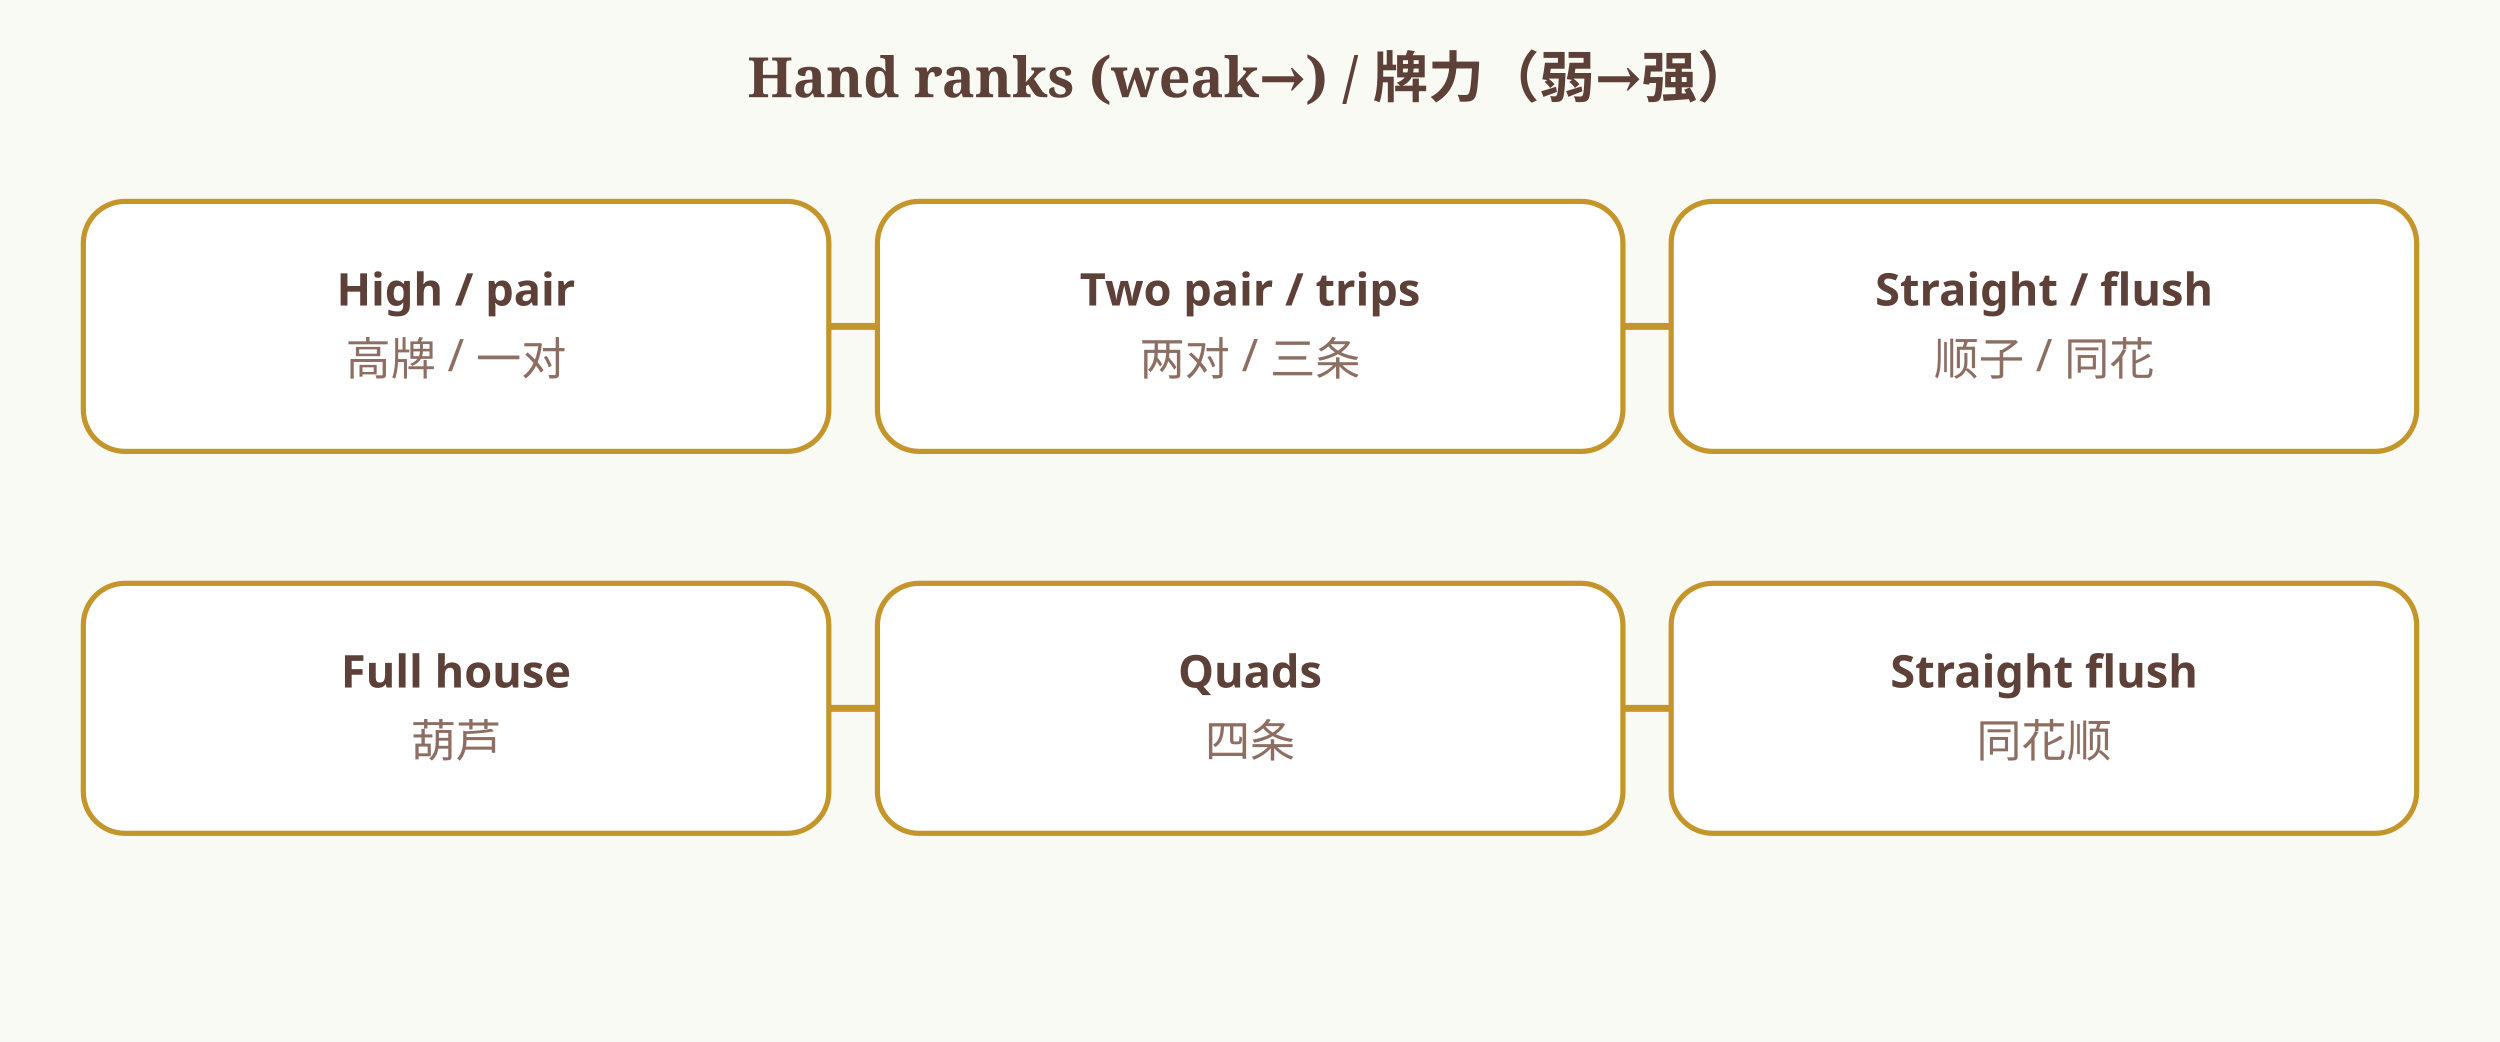
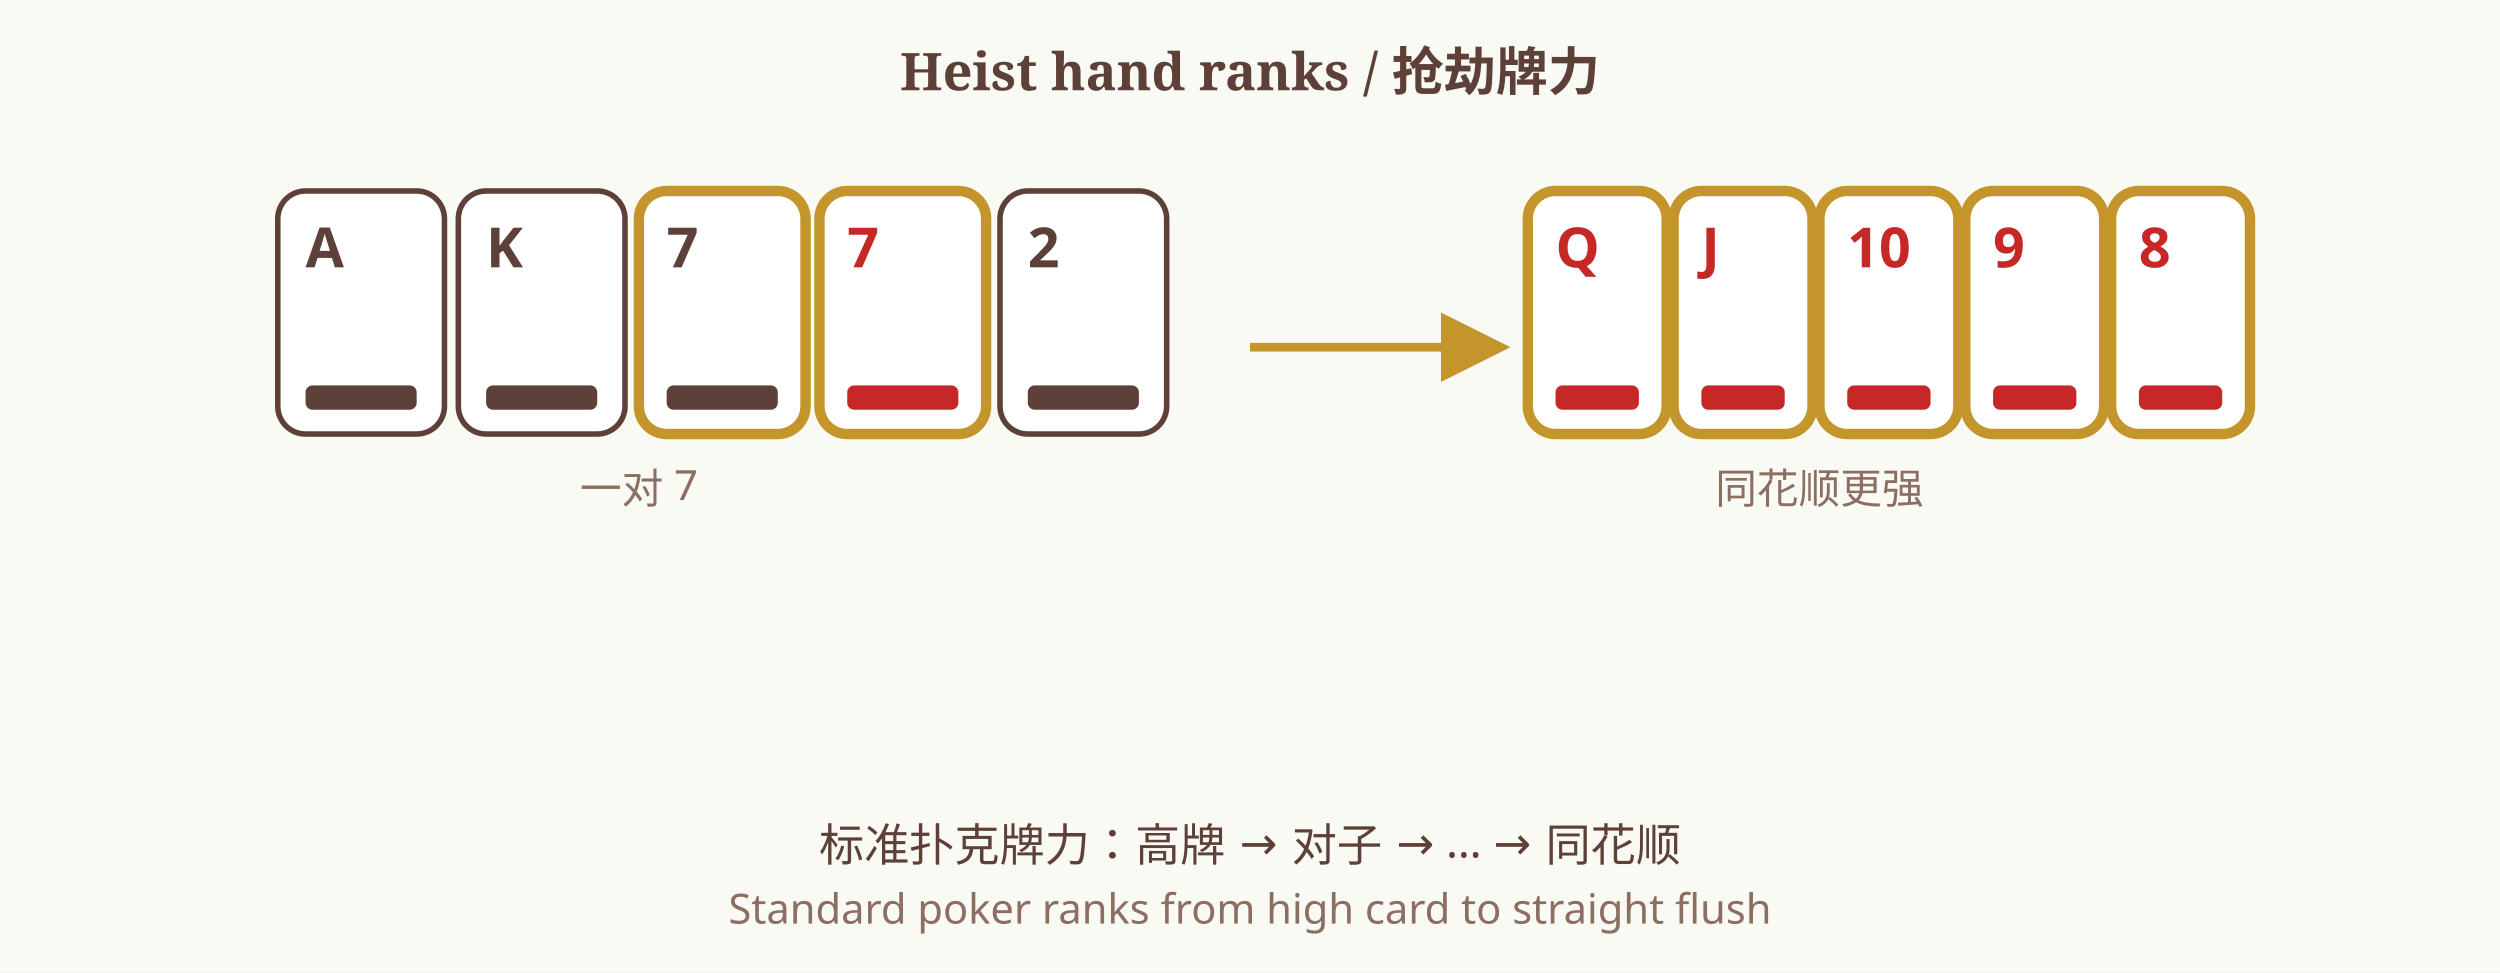
- <svg xmlns="http://www.w3.org/2000/svg" viewBox="0 0 720 300" role="img">
-   <rect width="720" height="300" fill="#FAFAF5" />
-   <text x="360" y="28" text-anchor="middle" font-family="Georgia, serif" font-size="16" fill="#5D4037" font-weight="700">Hand ranks (weak→) / 牌力（弱→强）</text>
-   <g font-family="'PingFang SC', 'Hiragino Sans GB', 'Microsoft YaHei', sans-serif" font-size="13" text-anchor="middle">
-     <rect x="24.0" y="58" width="214.7" height="72" rx="12" fill="#fff" stroke="#C4952A" stroke-width="1.5" />
-     <text x="131.3" y="88" fill="#5D4037" font-weight="700">High / pair</text>
-     <text x="131.3" y="108" fill="#8D6E63">高牌 / 一对</text>
-     <path d="M238.7 94h14" stroke="#C4952A" stroke-width="2" />
-     <rect x="252.7" y="58" width="214.7" height="72" rx="12" fill="#fff" stroke="#C4952A" stroke-width="1.5" />
-     <text x="360.0" y="88" fill="#5D4037" font-weight="700">Two pair / trips</text>
-     <text x="360.0" y="108" fill="#8D6E63">两对 / 三条</text>
-     <path d="M467.3 94h14" stroke="#C4952A" stroke-width="2" />
-     <rect x="481.3" y="58" width="214.7" height="72" rx="12" fill="#fff" stroke="#C4952A" stroke-width="1.5" />
-     <text x="588.7" y="88" fill="#5D4037" font-weight="700">Straight / flush</text>
-     <text x="588.7" y="108" fill="#8D6E63">顺子 / 同花</text>
-     <rect x="24.0" y="168" width="214.7" height="72" rx="12" fill="#fff" stroke="#C4952A" stroke-width="1.5" />
-     <text x="131.3" y="198" fill="#5D4037" font-weight="700">Full house</text>
-     <text x="131.3" y="218" fill="#8D6E63">葫芦</text>
-     <path d="M238.7 204h14" stroke="#C4952A" stroke-width="2" />
-     <rect x="252.7" y="168" width="214.7" height="72" rx="12" fill="#fff" stroke="#C4952A" stroke-width="1.5" />
-     <text x="360.0" y="198" fill="#5D4037" font-weight="700">Quads</text>
-     <text x="360.0" y="218" fill="#8D6E63">四条</text>
-     <path d="M467.3 204h14" stroke="#C4952A" stroke-width="2" />
-     <rect x="481.3" y="168" width="214.7" height="72" rx="12" fill="#fff" stroke="#C4952A" stroke-width="1.5" />
-     <text x="588.7" y="198" fill="#5D4037" font-weight="700">Straight flush</text>
-     <text x="588.7" y="218" fill="#8D6E63">同花顺</text>
+ <svg xmlns="http://www.w3.org/2000/svg" viewBox="0 0 720 280" role="img">
+   <rect width="720" height="280" fill="#FAFAF5" />
+   <defs>
+     <marker id="arr" markerWidth="8" markerHeight="8" refX="6" refY="4" orient="auto">
+       <path d="M0 0l8 4-8 4z" fill="#C4952A" />
+     </marker>
+   </defs>
+   <text x="360" y="26" text-anchor="middle" font-family="Georgia, serif" font-size="15" fill="#5D4037" font-weight="700">Heist hand ranks / 抢劫牌力</text>
+   <g>
+     <rect x="80" y="55" width="48" height="70" rx="8" fill="#fff" stroke="#5D4037" stroke-width="1.6" />
+     <text x="88" y="77" font-family="'PingFang SC', 'Hiragino Sans GB', 'Microsoft YaHei', sans-serif" font-size="16" font-weight="700" fill="#5D4037">A</text>
+     <rect x="88" y="111" width="32" height="7" rx="2" fill="#5D4037" />
  </g>
+   <g>
+     <rect x="132" y="55" width="48" height="70" rx="8" fill="#fff" stroke="#5D4037" stroke-width="1.6" />
+     <text x="140" y="77" font-family="'PingFang SC', 'Hiragino Sans GB', 'Microsoft YaHei', sans-serif" font-size="16" font-weight="700" fill="#5D4037">K</text>
+     <rect x="140" y="111" width="32" height="7" rx="2" fill="#5D4037" />
+   </g>
+   <g>
+     <rect x="184" y="55" width="48" height="70" rx="8" fill="#fff" stroke="#C4952A" stroke-width="3" />
+     <text x="192" y="77" font-family="'PingFang SC', 'Hiragino Sans GB', 'Microsoft YaHei', sans-serif" font-size="16" font-weight="700" fill="#5D4037">7</text>
+     <rect x="192" y="111" width="32" height="7" rx="2" fill="#5D4037" />
+   </g>
+   <g>
+     <rect x="236" y="55" width="48" height="70" rx="8" fill="#fff" stroke="#C4952A" stroke-width="3" />
+     <text x="244" y="77" font-family="'PingFang SC', 'Hiragino Sans GB', 'Microsoft YaHei', sans-serif" font-size="16" font-weight="700" fill="#C62828">7</text>
+     <rect x="244" y="111" width="32" height="7" rx="2" fill="#C62828" />
+   </g>
+   <g>
+     <rect x="288" y="55" width="48" height="70" rx="8" fill="#fff" stroke="#5D4037" stroke-width="1.6" />
+     <text x="296" y="77" font-family="'PingFang SC', 'Hiragino Sans GB', 'Microsoft YaHei', sans-serif" font-size="16" font-weight="700" fill="#5D4037">2</text>
+     <rect x="296" y="111" width="32" height="7" rx="2" fill="#5D4037" />
+   </g>
+   <text x="184" y="145" text-anchor="middle" font-family="'PingFang SC', 'Hiragino Sans GB', 'Microsoft YaHei', sans-serif" font-size="12" fill="#8D6E63">一对 7</text>
+   <path d="M360 100 L430 100" stroke="#C4952A" stroke-width="2.5" marker-end="url(#arr)" />
+   <g>
+     <rect x="440" y="55" width="40" height="70" rx="8" fill="#fff" stroke="#C4952A" stroke-width="3" />
+     <text x="448" y="77" font-family="'PingFang SC', 'Hiragino Sans GB', 'Microsoft YaHei', sans-serif" font-size="16" font-weight="700" fill="#C62828">Q</text>
+     <rect x="448" y="111" width="24" height="7" rx="2" fill="#C62828" />
+   </g>
+   <g>
+     <rect x="482" y="55" width="40" height="70" rx="8" fill="#fff" stroke="#C4952A" stroke-width="3" />
+     <text x="490" y="77" font-family="'PingFang SC', 'Hiragino Sans GB', 'Microsoft YaHei', sans-serif" font-size="16" font-weight="700" fill="#C62828">J</text>
+     <rect x="490" y="111" width="24" height="7" rx="2" fill="#C62828" />
+   </g>
+   <g>
+     <rect x="524" y="55" width="40" height="70" rx="8" fill="#fff" stroke="#C4952A" stroke-width="3" />
+     <text x="532" y="77" font-family="'PingFang SC', 'Hiragino Sans GB', 'Microsoft YaHei', sans-serif" font-size="16" font-weight="700" fill="#C62828">10</text>
+     <rect x="532" y="111" width="24" height="7" rx="2" fill="#C62828" />
+   </g>
+   <g>
+     <rect x="566" y="55" width="40" height="70" rx="8" fill="#fff" stroke="#C4952A" stroke-width="3" />
+     <text x="574" y="77" font-family="'PingFang SC', 'Hiragino Sans GB', 'Microsoft YaHei', sans-serif" font-size="16" font-weight="700" fill="#C62828">9</text>
+     <rect x="574" y="111" width="24" height="7" rx="2" fill="#C62828" />
+   </g>
+   <g>
+     <rect x="608" y="55" width="40" height="70" rx="8" fill="#fff" stroke="#C4952A" stroke-width="3" />
+     <text x="616" y="77" font-family="'PingFang SC', 'Hiragino Sans GB', 'Microsoft YaHei', sans-serif" font-size="16" font-weight="700" fill="#C62828">8</text>
+     <rect x="616" y="111" width="24" height="7" rx="2" fill="#C62828" />
+   </g>
+   <text x="524" y="145" text-anchor="middle" font-family="'PingFang SC', 'Hiragino Sans GB', 'Microsoft YaHei', sans-serif" font-size="12" fill="#8D6E63">同花顺更强</text>
+   <text x="360" y="248" text-anchor="middle" font-family="'PingFang SC', 'Hiragino Sans GB', 'Microsoft YaHei', sans-serif" font-size="13" fill="#5D4037">标准扑克牌力：高牌 → 对子 → … → 同花顺</text>
+   <text x="360" y="266" text-anchor="middle" font-family="'PingFang SC', 'Hiragino Sans GB', 'Microsoft YaHei', sans-serif" font-size="12" fill="#8D6E63">Standard poker ranks from high card to straight flush</text>
</svg>
